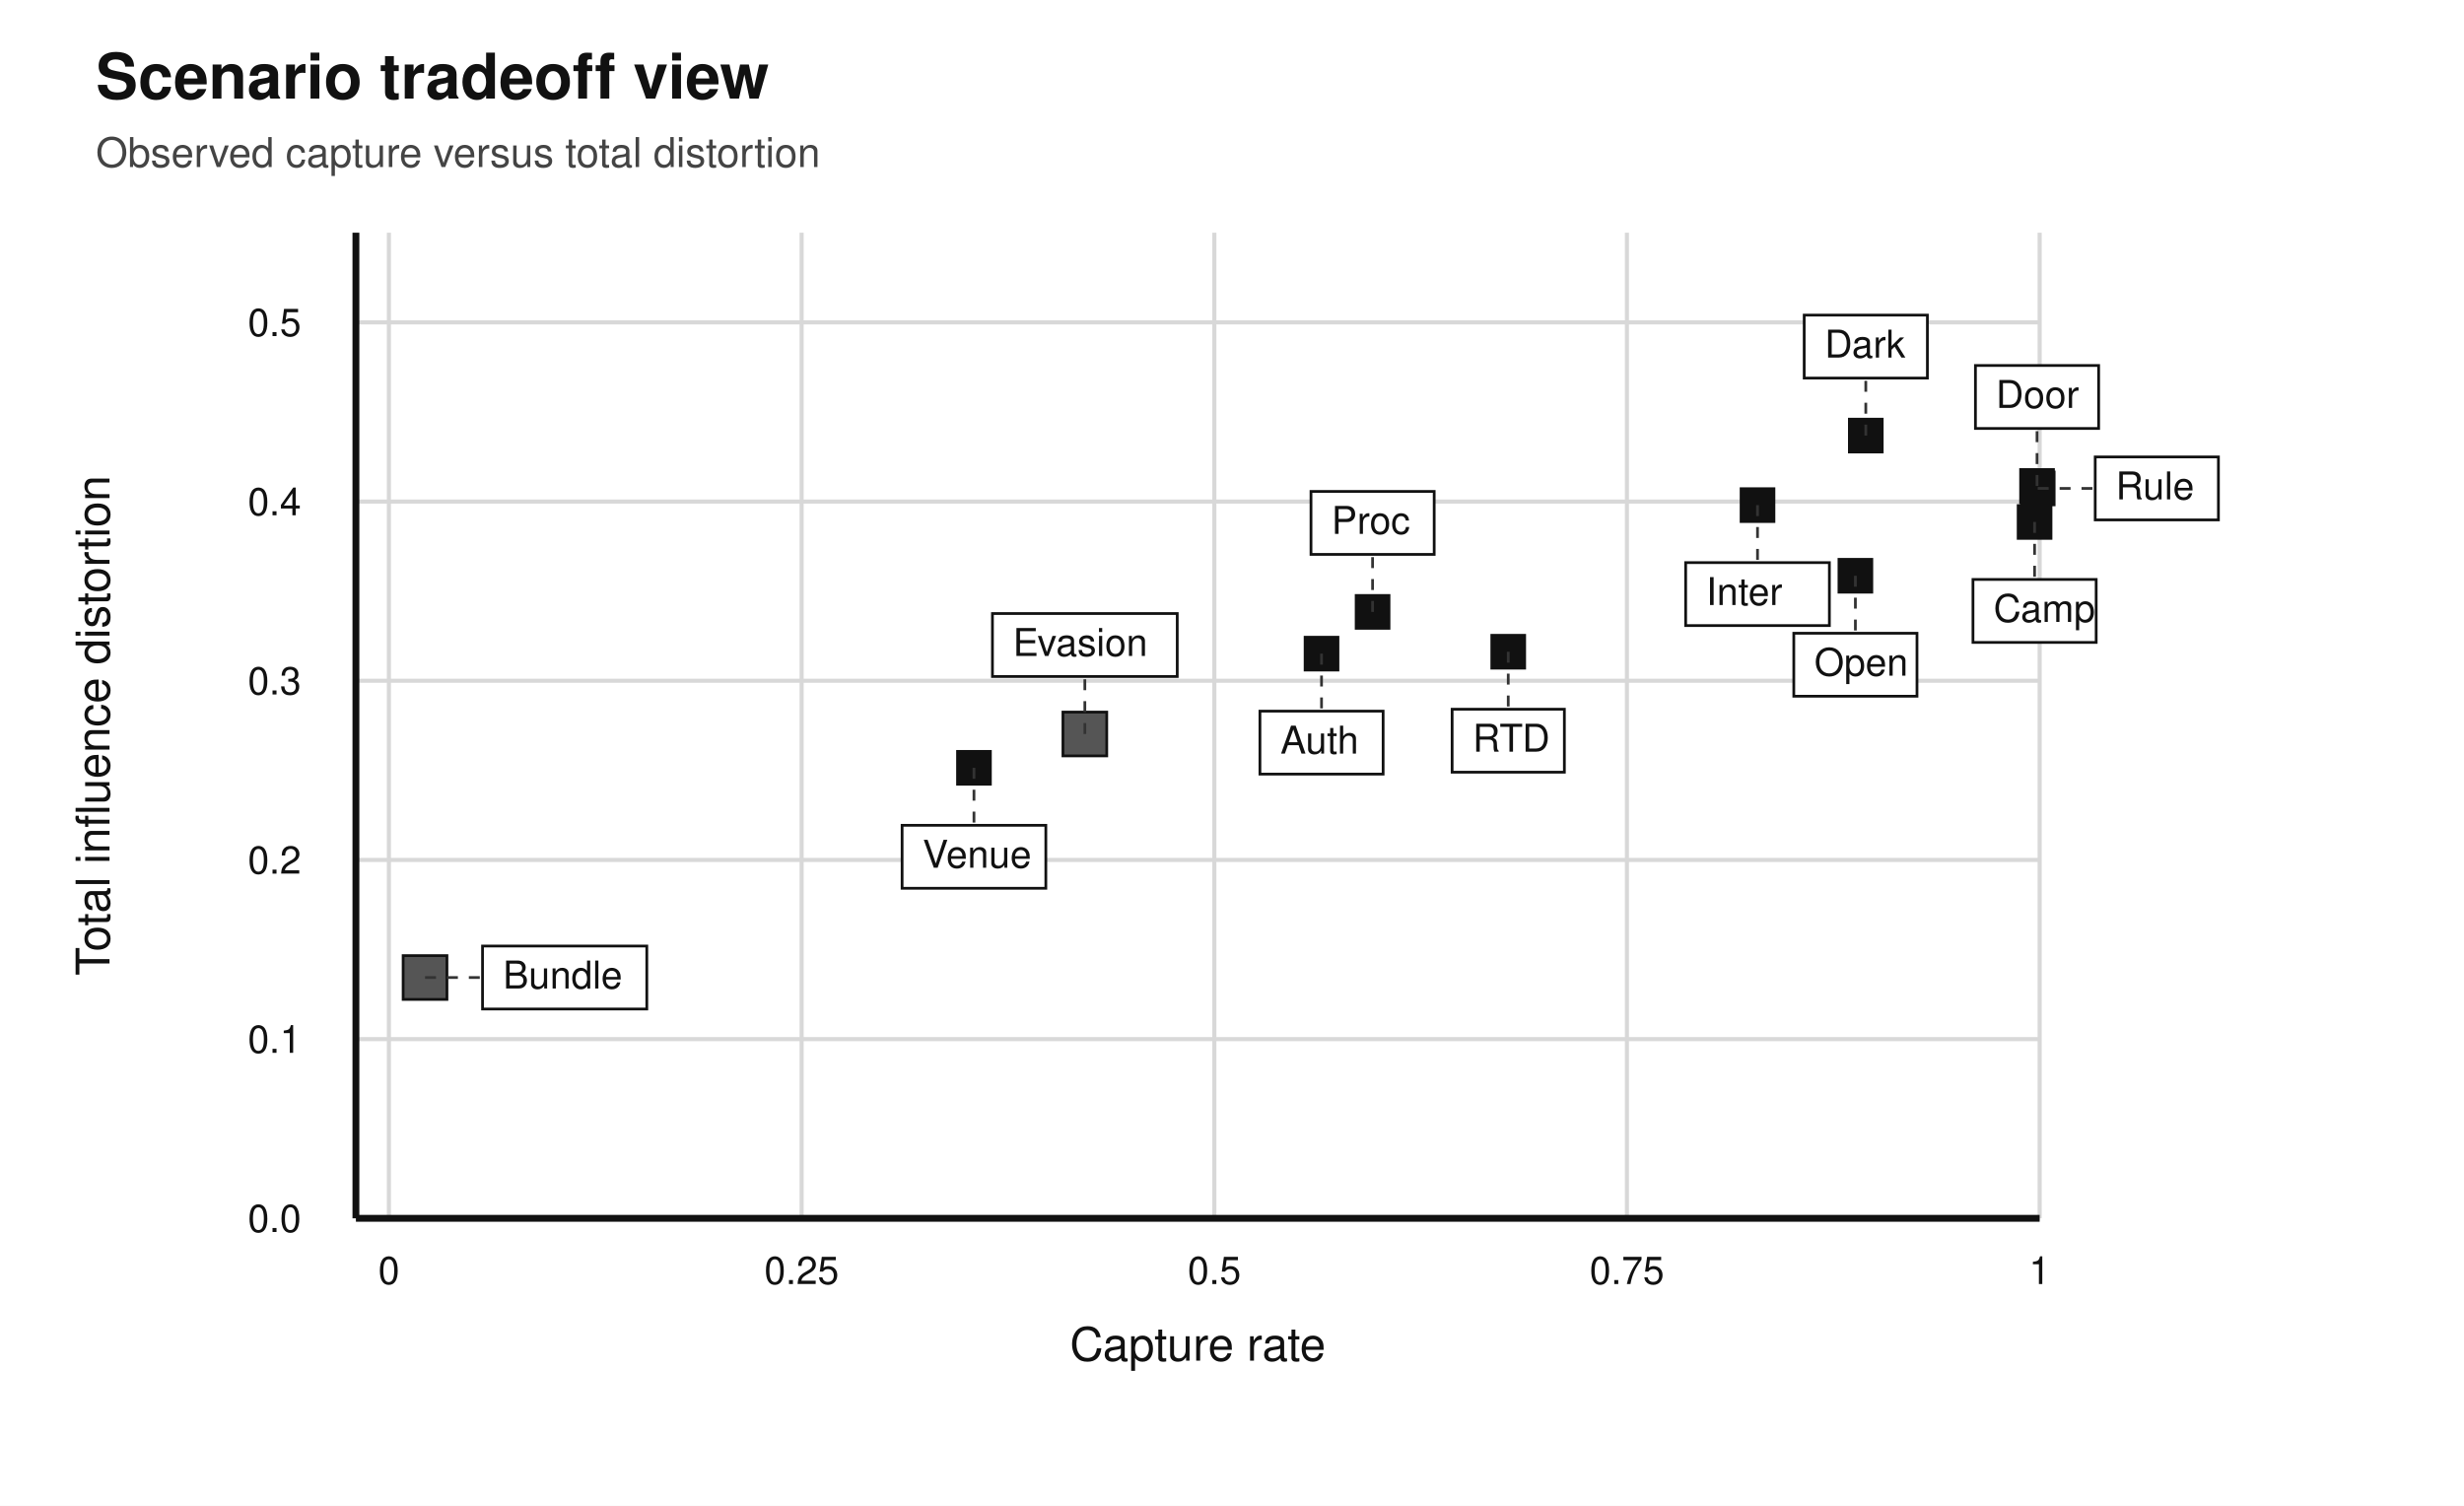
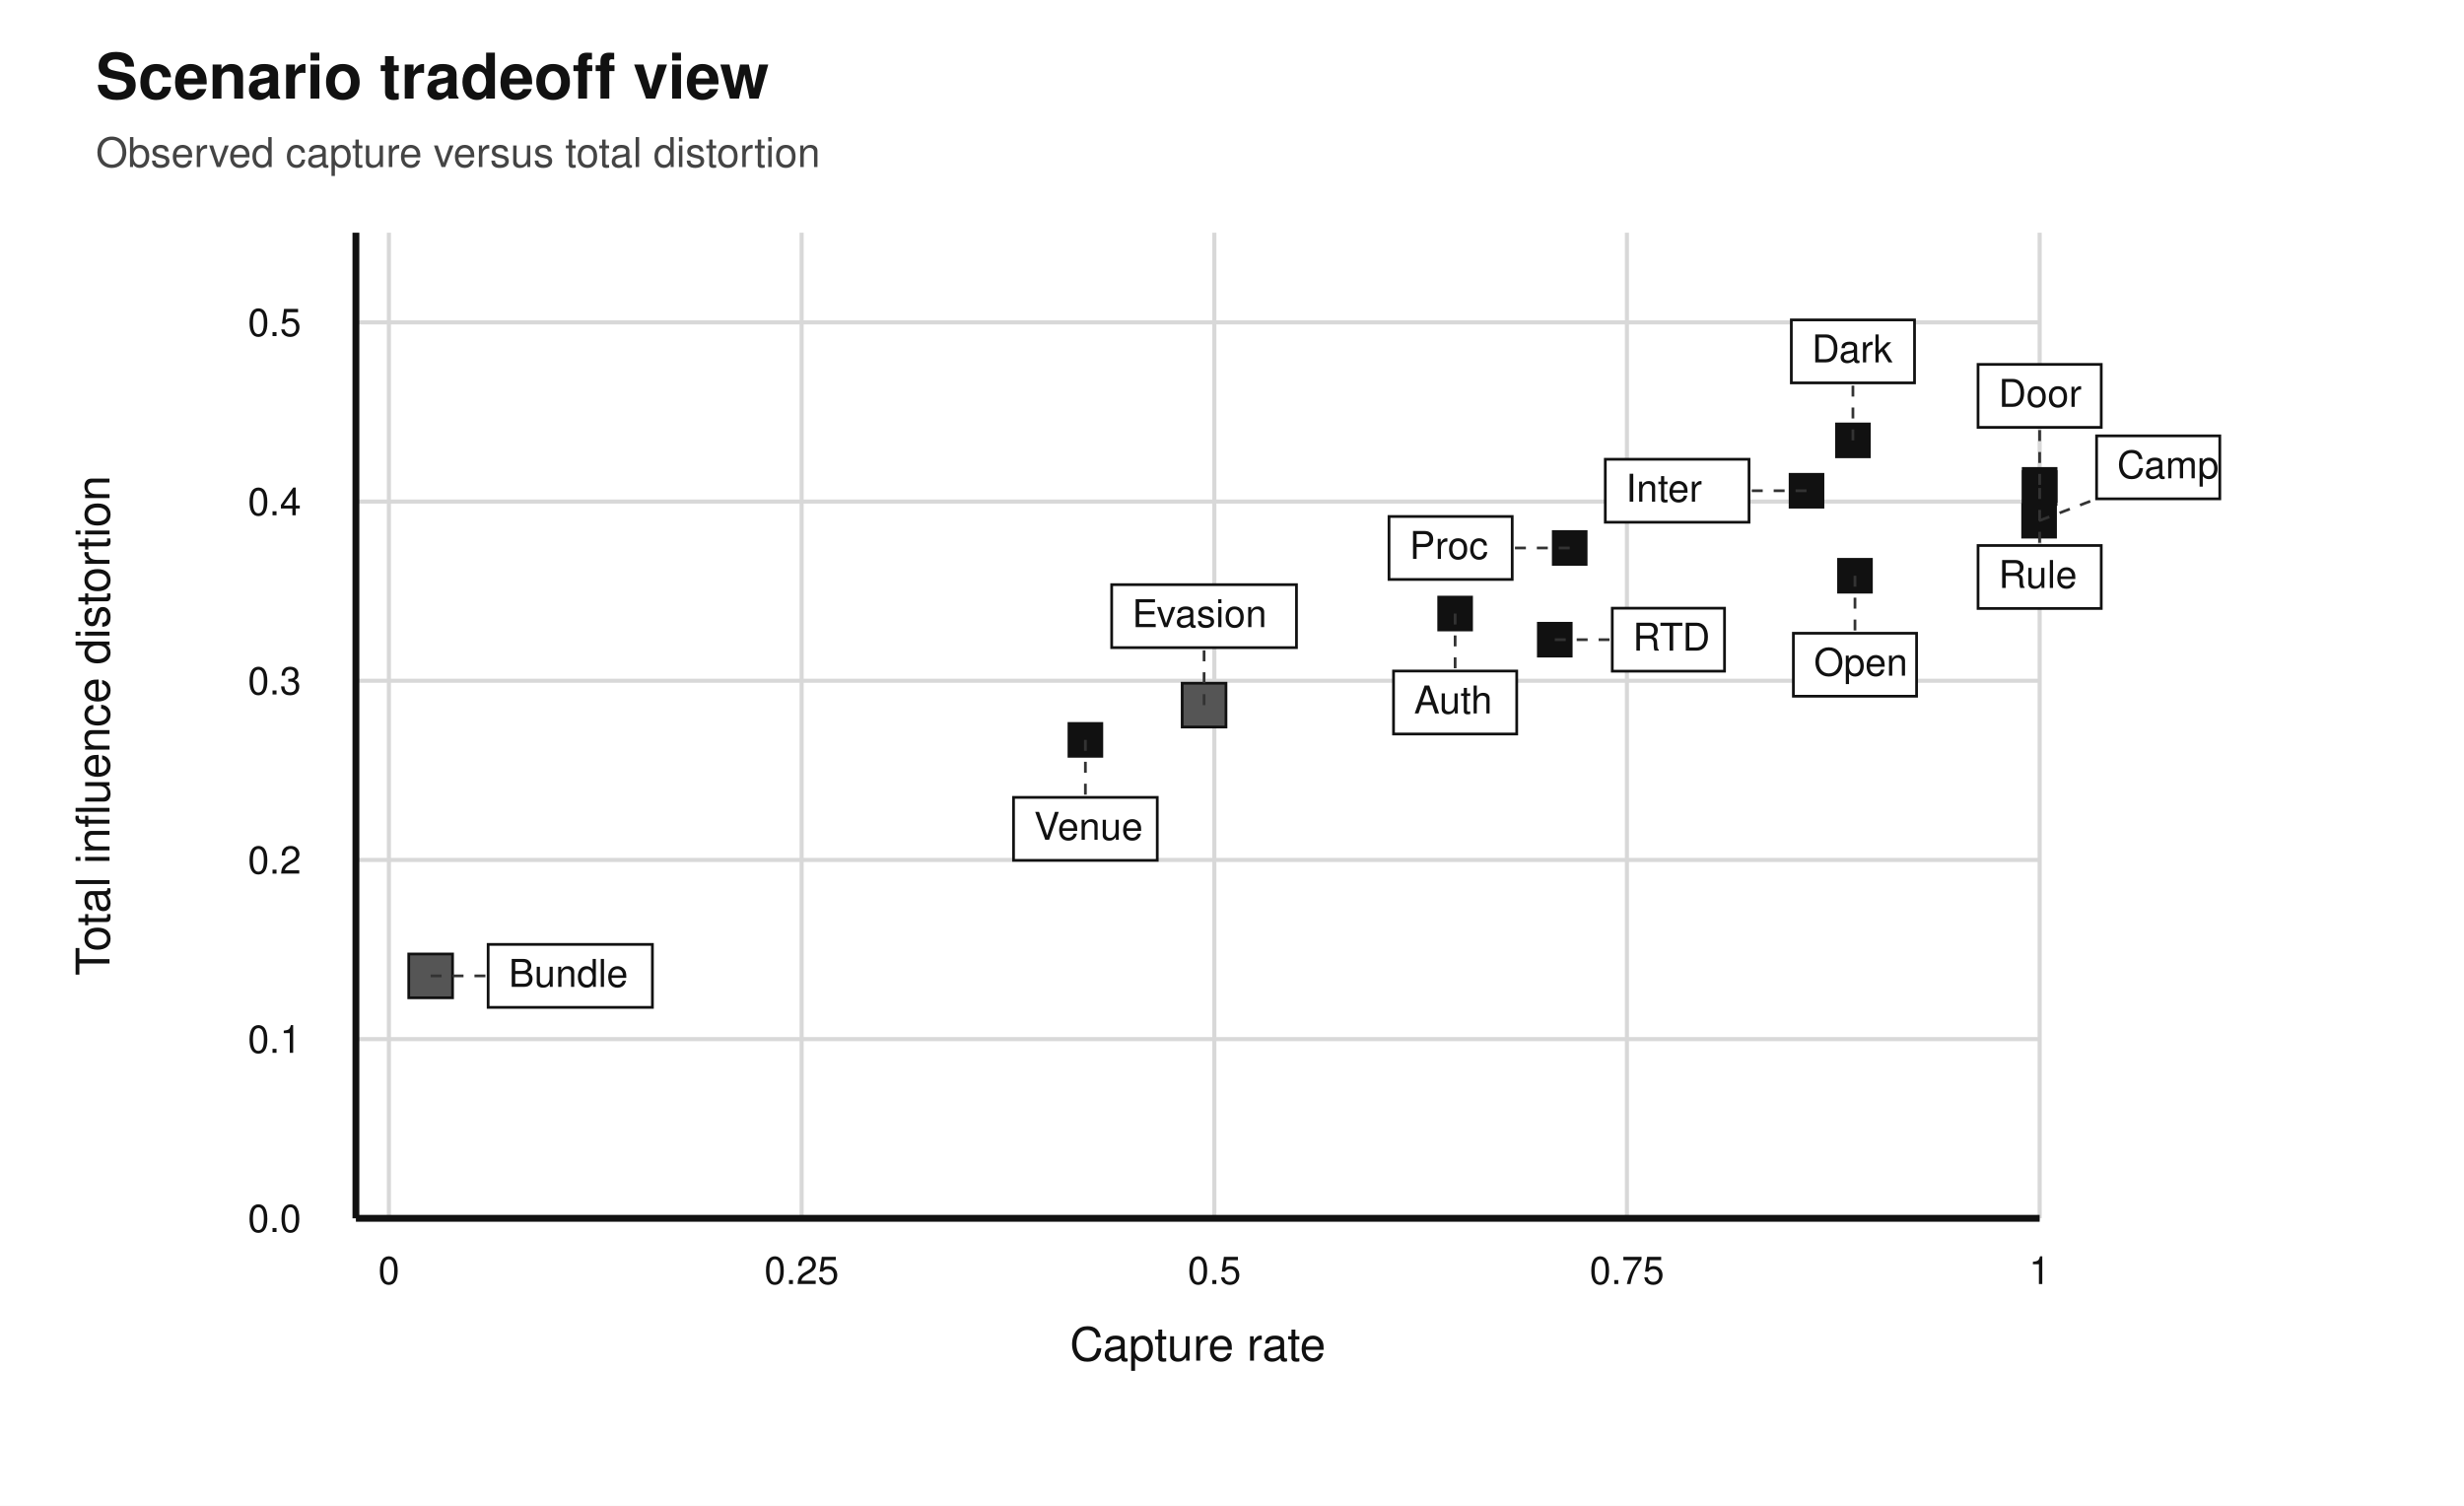
<svg xmlns="http://www.w3.org/2000/svg" width="1800px" height="1100px" viewBox="0 0 1800 1100" role="img">
  <style>
text { font-family: Helvetica, Arial, sans-serif; font-size: 34px; fill: #111; }
.title { font-size: 46px; font-weight: 700; }
.subtitle { font-size: 30px; fill: #444; }
.small, .tick, .label { font-size: 28px; }
.axis { stroke: #111; stroke-width: 5; fill: none; }
.grid { stroke: #d8d8d8; stroke-width: 3; fill: none; }
.segment, .point, .legend-swatch { stroke: #111; stroke-width: 2; }
.label-box { fill: #fff; stroke: #111; stroke-width: 2; }
.leader { stroke: #333; stroke-width: 2; fill: none; stroke-dasharray: 8 8; }
+ .threshold { stroke: #999; stroke-width: 4; fill: none; stroke-dasharray: 12 12; }
.series-primary { stroke: #111; stroke-width: 8; fill: none; }
.series-secondary { stroke: #777; stroke-width: 8; fill: none; stroke-dasharray: 24 18; }
</style>
  <rect width="100%" height="100%" fill="#fff" />
  <text x="70" y="72" text-anchor="start" class="title">Scenario tradeoff view</text>
  <text x="70" y="122" text-anchor="start" class="subtitle">Observed capture versus total distortion</text>
  <line x1="284.1" y1="170" x2="284.1" y2="890" class="grid" />
  <text x="284.1" y="938" text-anchor="middle" class="tick">0</text>
  <line x1="585.6" y1="170" x2="585.6" y2="890" class="grid" />
  <text x="585.6" y="938" text-anchor="middle" class="tick">0.25</text>
  <line x1="887.1" y1="170" x2="887.1" y2="890" class="grid" />
  <text x="887.1" y="938" text-anchor="middle" class="tick">0.5</text>
  <line x1="1188.5" y1="170" x2="1188.5" y2="890" class="grid" />
  <text x="1188.5" y="938" text-anchor="middle" class="tick">0.75</text>
  <line x1="1490" y1="170" x2="1490" y2="890" class="grid" />
  <text x="1490" y="938" text-anchor="middle" class="tick">1</text>
  <line x1="260" y1="890" x2="1490" y2="890" class="grid" />
  <text x="220" y="900" text-anchor="end" class="tick">0.0</text>
  <line x1="260" y1="759.1" x2="1490" y2="759.1" class="grid" />
  <text x="220" y="769.1" text-anchor="end" class="tick">0.1</text>
  <line x1="260" y1="628.2" x2="1490" y2="628.2" class="grid" />
  <text x="220" y="638.2" text-anchor="end" class="tick">0.2</text>
  <line x1="260" y1="497.3" x2="1490" y2="497.3" class="grid" />
  <text x="220" y="507.3" text-anchor="end" class="tick">0.3</text>
  <line x1="260" y1="366.4" x2="1490" y2="366.4" class="grid" />
  <text x="220" y="376.4" text-anchor="end" class="tick">0.4</text>
  <line x1="260" y1="235.5" x2="1490" y2="235.5" class="grid" />
  <text x="220" y="245.5" text-anchor="end" class="tick">0.5</text>
  <line x1="260" y1="890" x2="1490" y2="890" class="axis" />
  <line x1="260" y1="170" x2="260" y2="890" class="axis" />
  <text x="875" y="994" text-anchor="middle">Capture rate</text>
  <text x="80" y="530" text-anchor="middle" transform="rotate(-90 80 530)">Total influence distortion</text>
-   <rect x="1343.4" y="408.6" width="24" height="24" fill="#111111" class="point" />
-   <rect x="1476.6" y="344.8" width="24" height="24" fill="#111111" class="point" />
-   <rect x="1474.3" y="369.3" width="24" height="24" fill="#111111" class="point" />
-   <rect x="1351.0" y="306.2" width="24" height="24" fill="#111111" class="point" />
-   <rect x="1476.1" y="343.0" width="24" height="24" fill="#111111" class="point" />
-   <rect x="1271.9" y="357.0" width="24" height="24" fill="#111111" class="point" />
-   <rect x="1089.8" y="464.1" width="24" height="24" fill="#111111" class="point" />
-   <rect x="953.4" y="465.5" width="24" height="24" fill="#111111" class="point" />
-   <rect x="990.7" y="435" width="24" height="24" fill="#111111" class="point" />
-   <rect x="699.5" y="548.9" width="24" height="24" fill="#111111" class="point" />
-   <rect x="294.5" y="698.1" width="32" height="32" fill="#555555" class="point" />
-   <rect x="776.5" y="520.2" width="32" height="32" fill="#555555" class="point" />
-   <line x1="1363.0" y1="318.2" x2="1363.0" y2="276.2" class="leader" />
-   <line x1="1488.1" y1="355.0" x2="1488.1" y2="313.0" class="leader" />
-   <line x1="1488.6" y1="356.8" x2="1530.6" y2="356.8" class="leader" />
-   <line x1="1283.9" y1="369.0" x2="1283.9" y2="411.0" class="leader" />
-   <line x1="1486.3" y1="381.3" x2="1486.3" y2="423.3" class="leader" />
-   <line x1="1355.4" y1="420.6" x2="1355.4" y2="462.6" class="leader" />
-   <line x1="1002.7" y1="447" x2="1002.7" y2="405" class="leader" />
-   <line x1="1101.8" y1="476.1" x2="1101.8" y2="518.1" class="leader" />
-   <line x1="965.4" y1="477.5" x2="965.4" y2="519.5" class="leader" />
-   <line x1="792.5" y1="536.2" x2="792.5" y2="494.2" class="leader" />
-   <line x1="711.5" y1="560.9" x2="711.5" y2="602.9" class="leader" />
-   <line x1="310.5" y1="714.1" x2="352.5" y2="714.1" class="leader" />
-   <rect x="1318.0" y="230.2" width="90" height="46" fill="#ffffff" class="label-box" />
-   <text x="1333.0" y="261.2" text-anchor="start" class="label">Dark</text>
-   <rect x="1443.1" y="267.0" width="90" height="46" fill="#ffffff" class="label-box" />
-   <text x="1458.1" y="298.0" text-anchor="start" class="label">Door</text>
-   <rect x="1530.6" y="333.8" width="90" height="46" fill="#ffffff" class="label-box" />
-   <text x="1545.6" y="364.8" text-anchor="start" class="label">Rule</text>
-   <rect x="1231.4" y="411.0" width="105" height="46" fill="#ffffff" class="label-box" />
-   <text x="1246.4" y="442.0" text-anchor="start" class="label">Inter</text>
-   <rect x="1441.3" y="423.3" width="90" height="46" fill="#ffffff" class="label-box" />
-   <text x="1456.3" y="454.3" text-anchor="start" class="label">Camp</text>
-   <rect x="1310.4" y="462.6" width="90" height="46" fill="#ffffff" class="label-box" />
-   <text x="1325.4" y="493.6" text-anchor="start" class="label">Open</text>
-   <rect x="957.7" y="359" width="90" height="46" fill="#ffffff" class="label-box" />
-   <text x="972.7" y="390" text-anchor="start" class="label">Proc</text>
-   <rect x="1060.8" y="518.1" width="82" height="46" fill="#ffffff" class="label-box" />
-   <text x="1075.8" y="549.1" text-anchor="start" class="label">RTD</text>
-   <rect x="920.4" y="519.5" width="90" height="46" fill="#ffffff" class="label-box" />
-   <text x="935.4" y="550.5" text-anchor="start" class="label">Auth</text>
-   <rect x="725.0" y="448.2" width="135" height="46" fill="#ffffff" class="label-box" />
-   <text x="740.0" y="479.2" text-anchor="start" class="label">Evasion</text>
-   <rect x="659.0" y="602.9" width="105" height="46" fill="#ffffff" class="label-box" />
-   <text x="674.0" y="633.9" text-anchor="start" class="label">Venue</text>
-   <rect x="352.5" y="691.1" width="120" height="46" fill="#ffffff" class="label-box" />
-   <text x="367.5" y="722.1" text-anchor="start" class="label">Bundle</text>
+   <rect x="1343.1" y="408.6" width="24" height="24" fill="#111111" class="point" />
+   <rect x="1478" y="344.5" width="24" height="24" fill="#111111" class="point" />
+   <rect x="1477.6" y="368.4" width="24" height="24" fill="#111111" class="point" />
+   <rect x="1341.6" y="309.7" width="24" height="24" fill="#111111" class="point" />
+   <rect x="1478" y="342.2" width="24" height="24" fill="#111111" class="point" />
+   <rect x="1307.7" y="346.5" width="24" height="24" fill="#111111" class="point" />
+   <rect x="1123.8" y="455.3" width="24" height="24" fill="#111111" class="point" />
+   <rect x="1051" y="436.2" width="24" height="24" fill="#111111" class="point" />
+   <rect x="1134.7" y="388.3" width="24" height="24" fill="#111111" class="point" />
+   <rect x="780.9" y="528.5" width="24" height="24" fill="#111111" class="point" />
+   <rect x="298.6" y="696.9" width="32" height="32" fill="#555555" class="point" />
+   <rect x="863.6" y="499.1" width="32" height="32" fill="#555555" class="point" />
+   <line x1="1353.6" y1="321.7" x2="1353.6" y2="279.7" class="leader" />
+   <line x1="1490" y1="354.2" x2="1490" y2="312.2" class="leader" />
+   <line x1="1490" y1="356.5" x2="1490" y2="398.5" class="leader" />
+   <line x1="1319.7" y1="358.5" x2="1277.7" y2="358.5" class="leader" />
+   <line x1="1489.6" y1="380.4" x2="1531.6" y2="364.4" class="leader" />
+   <line x1="1146.7" y1="400.3" x2="1104.7" y2="400.3" class="leader" />
+   <line x1="1355.1" y1="420.6" x2="1355.1" y2="462.6" class="leader" />
+   <line x1="1063" y1="448.2" x2="1063" y2="490.2" class="leader" />
+   <line x1="1135.8" y1="467.3" x2="1177.8" y2="467.3" class="leader" />
+   <line x1="879.6" y1="515.1" x2="879.6" y2="473.1" class="leader" />
+   <line x1="792.9" y1="540.5" x2="792.9" y2="582.5" class="leader" />
+   <line x1="314.6" y1="712.9" x2="356.6" y2="712.9" class="leader" />
+   <rect x="1308.6" y="233.7" width="90" height="46" fill="#ffffff" class="label-box" />
+   <text x="1323.6" y="264.7" text-anchor="start" class="label">Dark</text>
+   <rect x="1445" y="266.2" width="90" height="46" fill="#ffffff" class="label-box" />
+   <text x="1460" y="297.2" text-anchor="start" class="label">Door</text>
+   <rect x="1445" y="398.5" width="90" height="46" fill="#ffffff" class="label-box" />
+   <text x="1460" y="429.5" text-anchor="start" class="label">Rule</text>
+   <rect x="1172.7" y="335.5" width="105" height="46" fill="#ffffff" class="label-box" />
+   <text x="1187.7" y="366.5" text-anchor="start" class="label">Inter</text>
+   <rect x="1531.6" y="318.4" width="90" height="46" fill="#ffffff" class="label-box" />
+   <text x="1546.6" y="349.4" text-anchor="start" class="label">Camp</text>
+   <rect x="1014.7" y="377.3" width="90" height="46" fill="#ffffff" class="label-box" />
+   <text x="1029.7" y="408.3" text-anchor="start" class="label">Proc</text>
+   <rect x="1310.1" y="462.6" width="90" height="46" fill="#ffffff" class="label-box" />
+   <text x="1325.1" y="493.6" text-anchor="start" class="label">Open</text>
+   <rect x="1018" y="490.2" width="90" height="46" fill="#ffffff" class="label-box" />
+   <text x="1033" y="521.2" text-anchor="start" class="label">Auth</text>
+   <rect x="1177.8" y="444.3" width="82" height="46" fill="#ffffff" class="label-box" />
+   <text x="1192.8" y="475.3" text-anchor="start" class="label">RTD</text>
+   <rect x="812.1" y="427.1" width="135" height="46" fill="#ffffff" class="label-box" />
+   <text x="827.1" y="458.1" text-anchor="start" class="label">Evasion</text>
+   <rect x="740.4" y="582.5" width="105" height="46" fill="#ffffff" class="label-box" />
+   <text x="755.4" y="613.5" text-anchor="start" class="label">Venue</text>
+   <rect x="356.6" y="689.9" width="120" height="46" fill="#ffffff" class="label-box" />
+   <text x="371.6" y="720.9" text-anchor="start" class="label">Bundle</text>
</svg>
